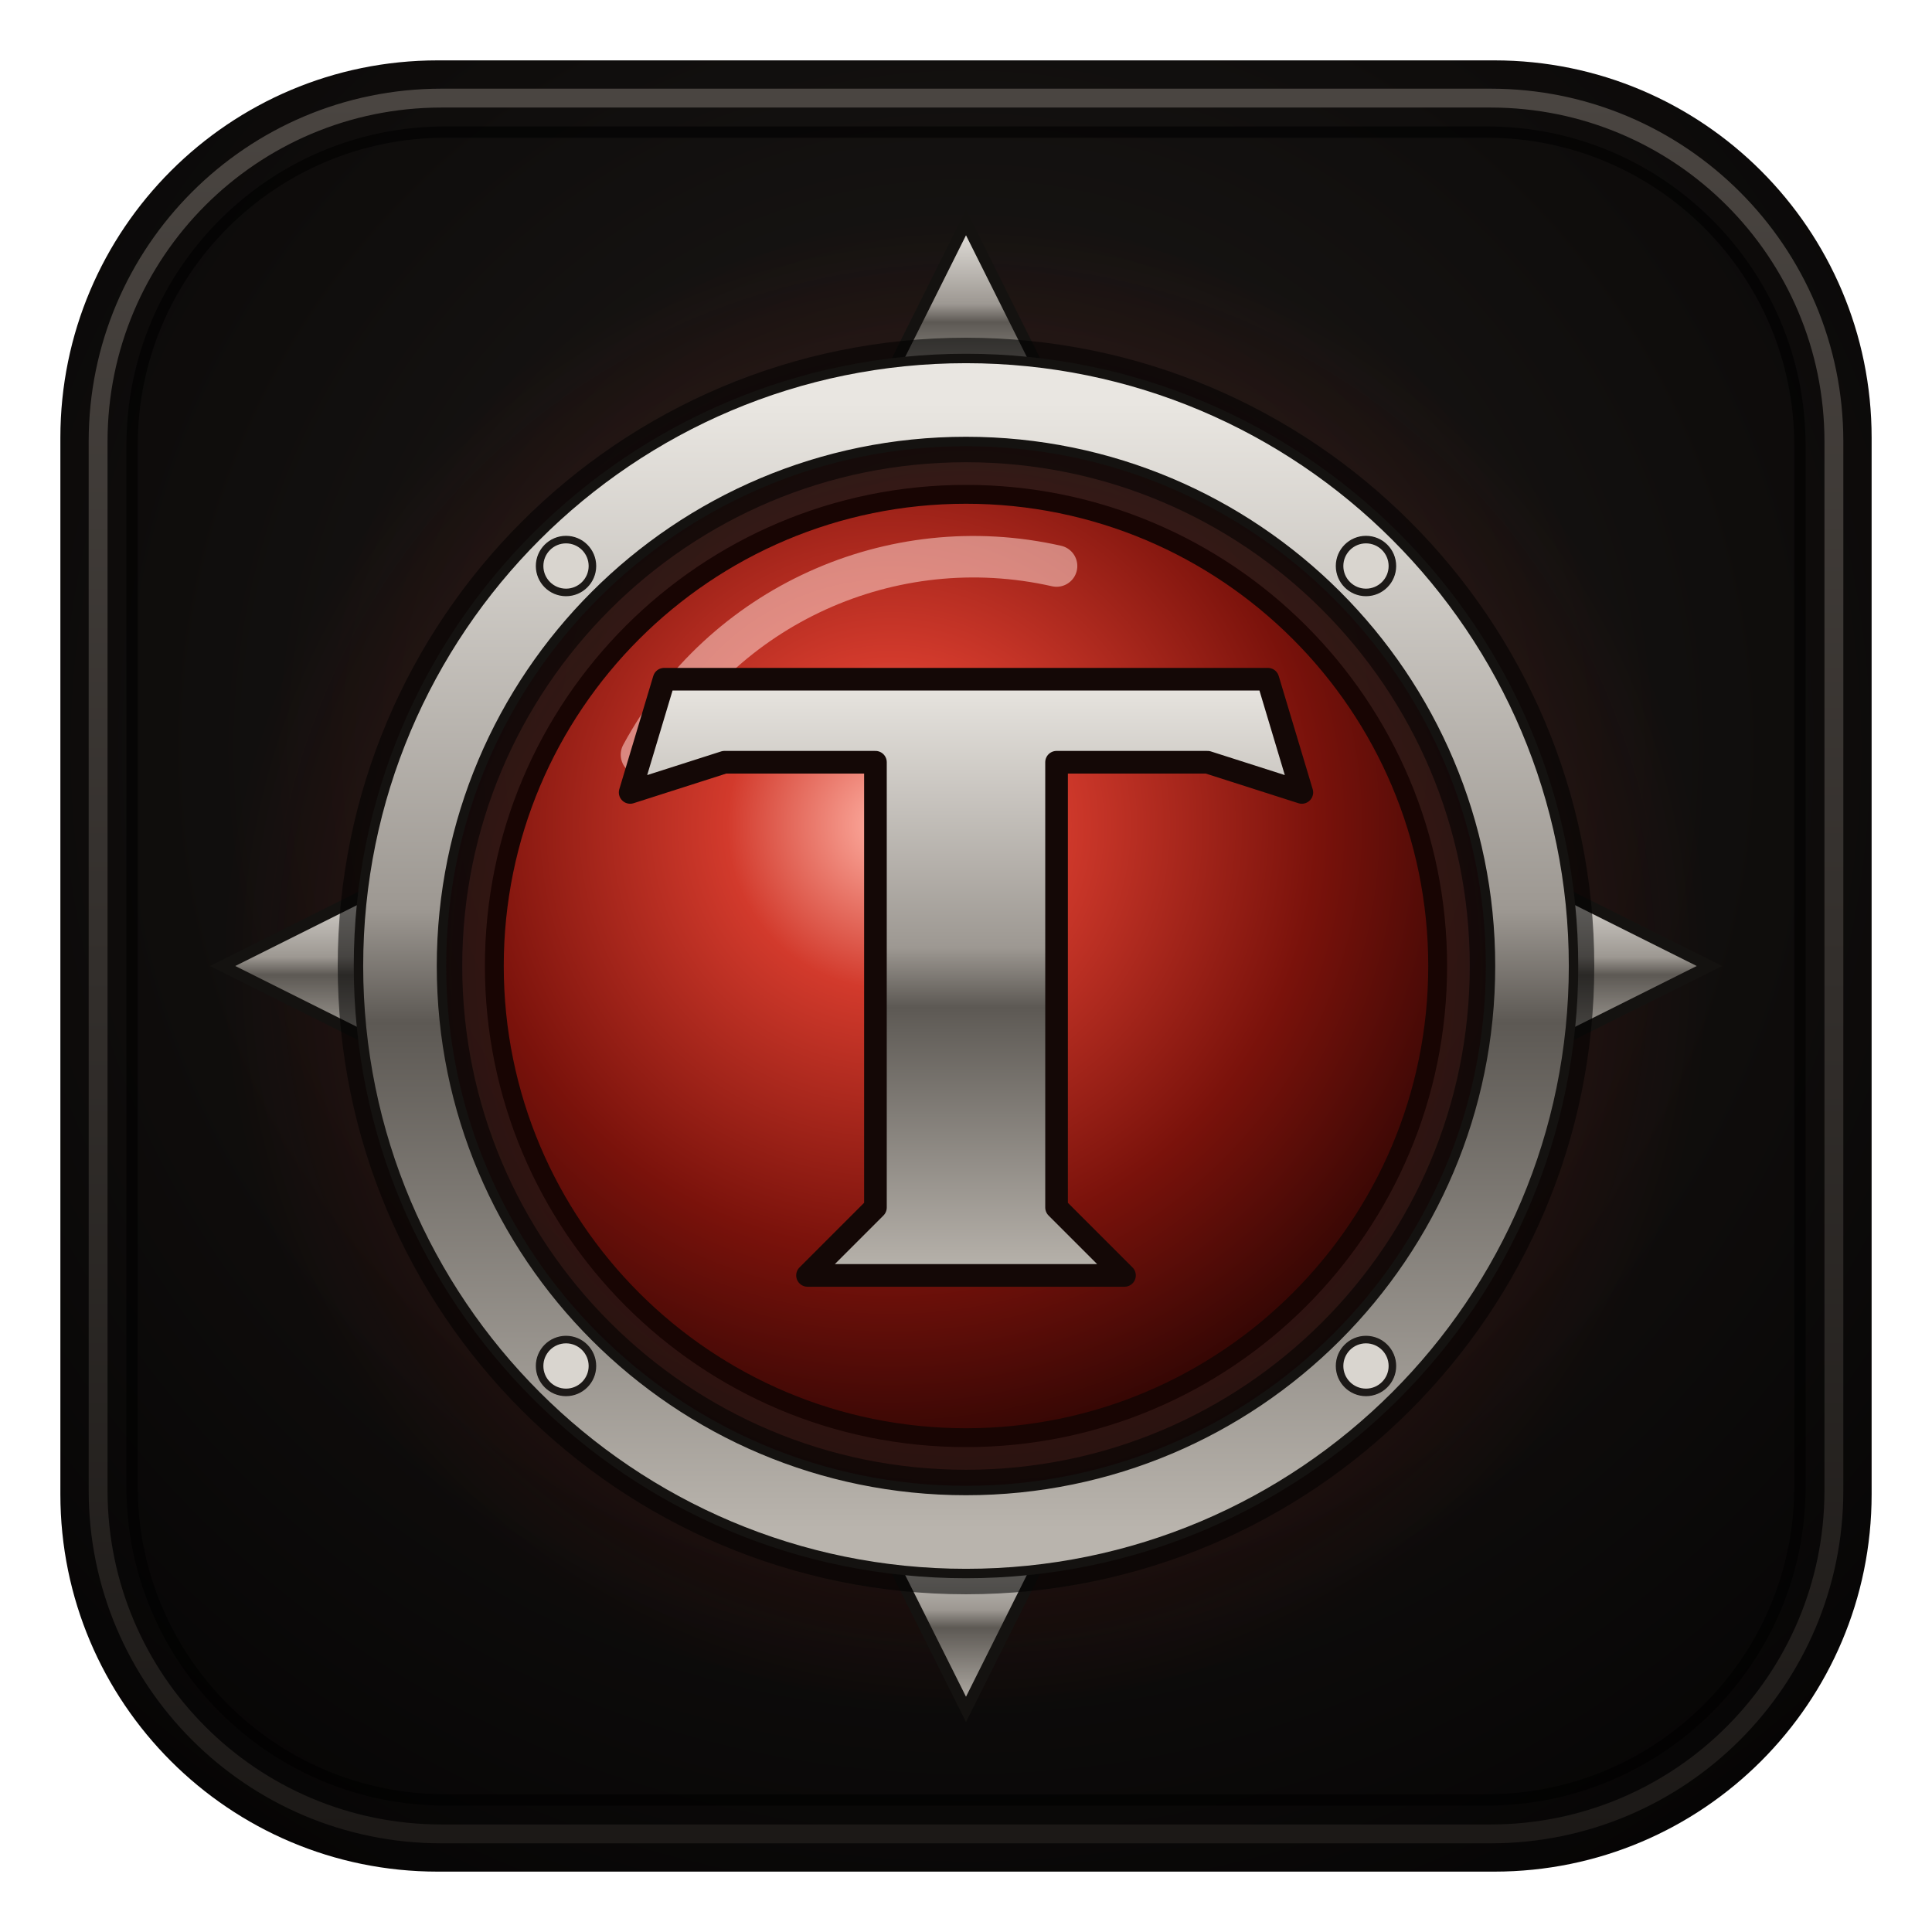
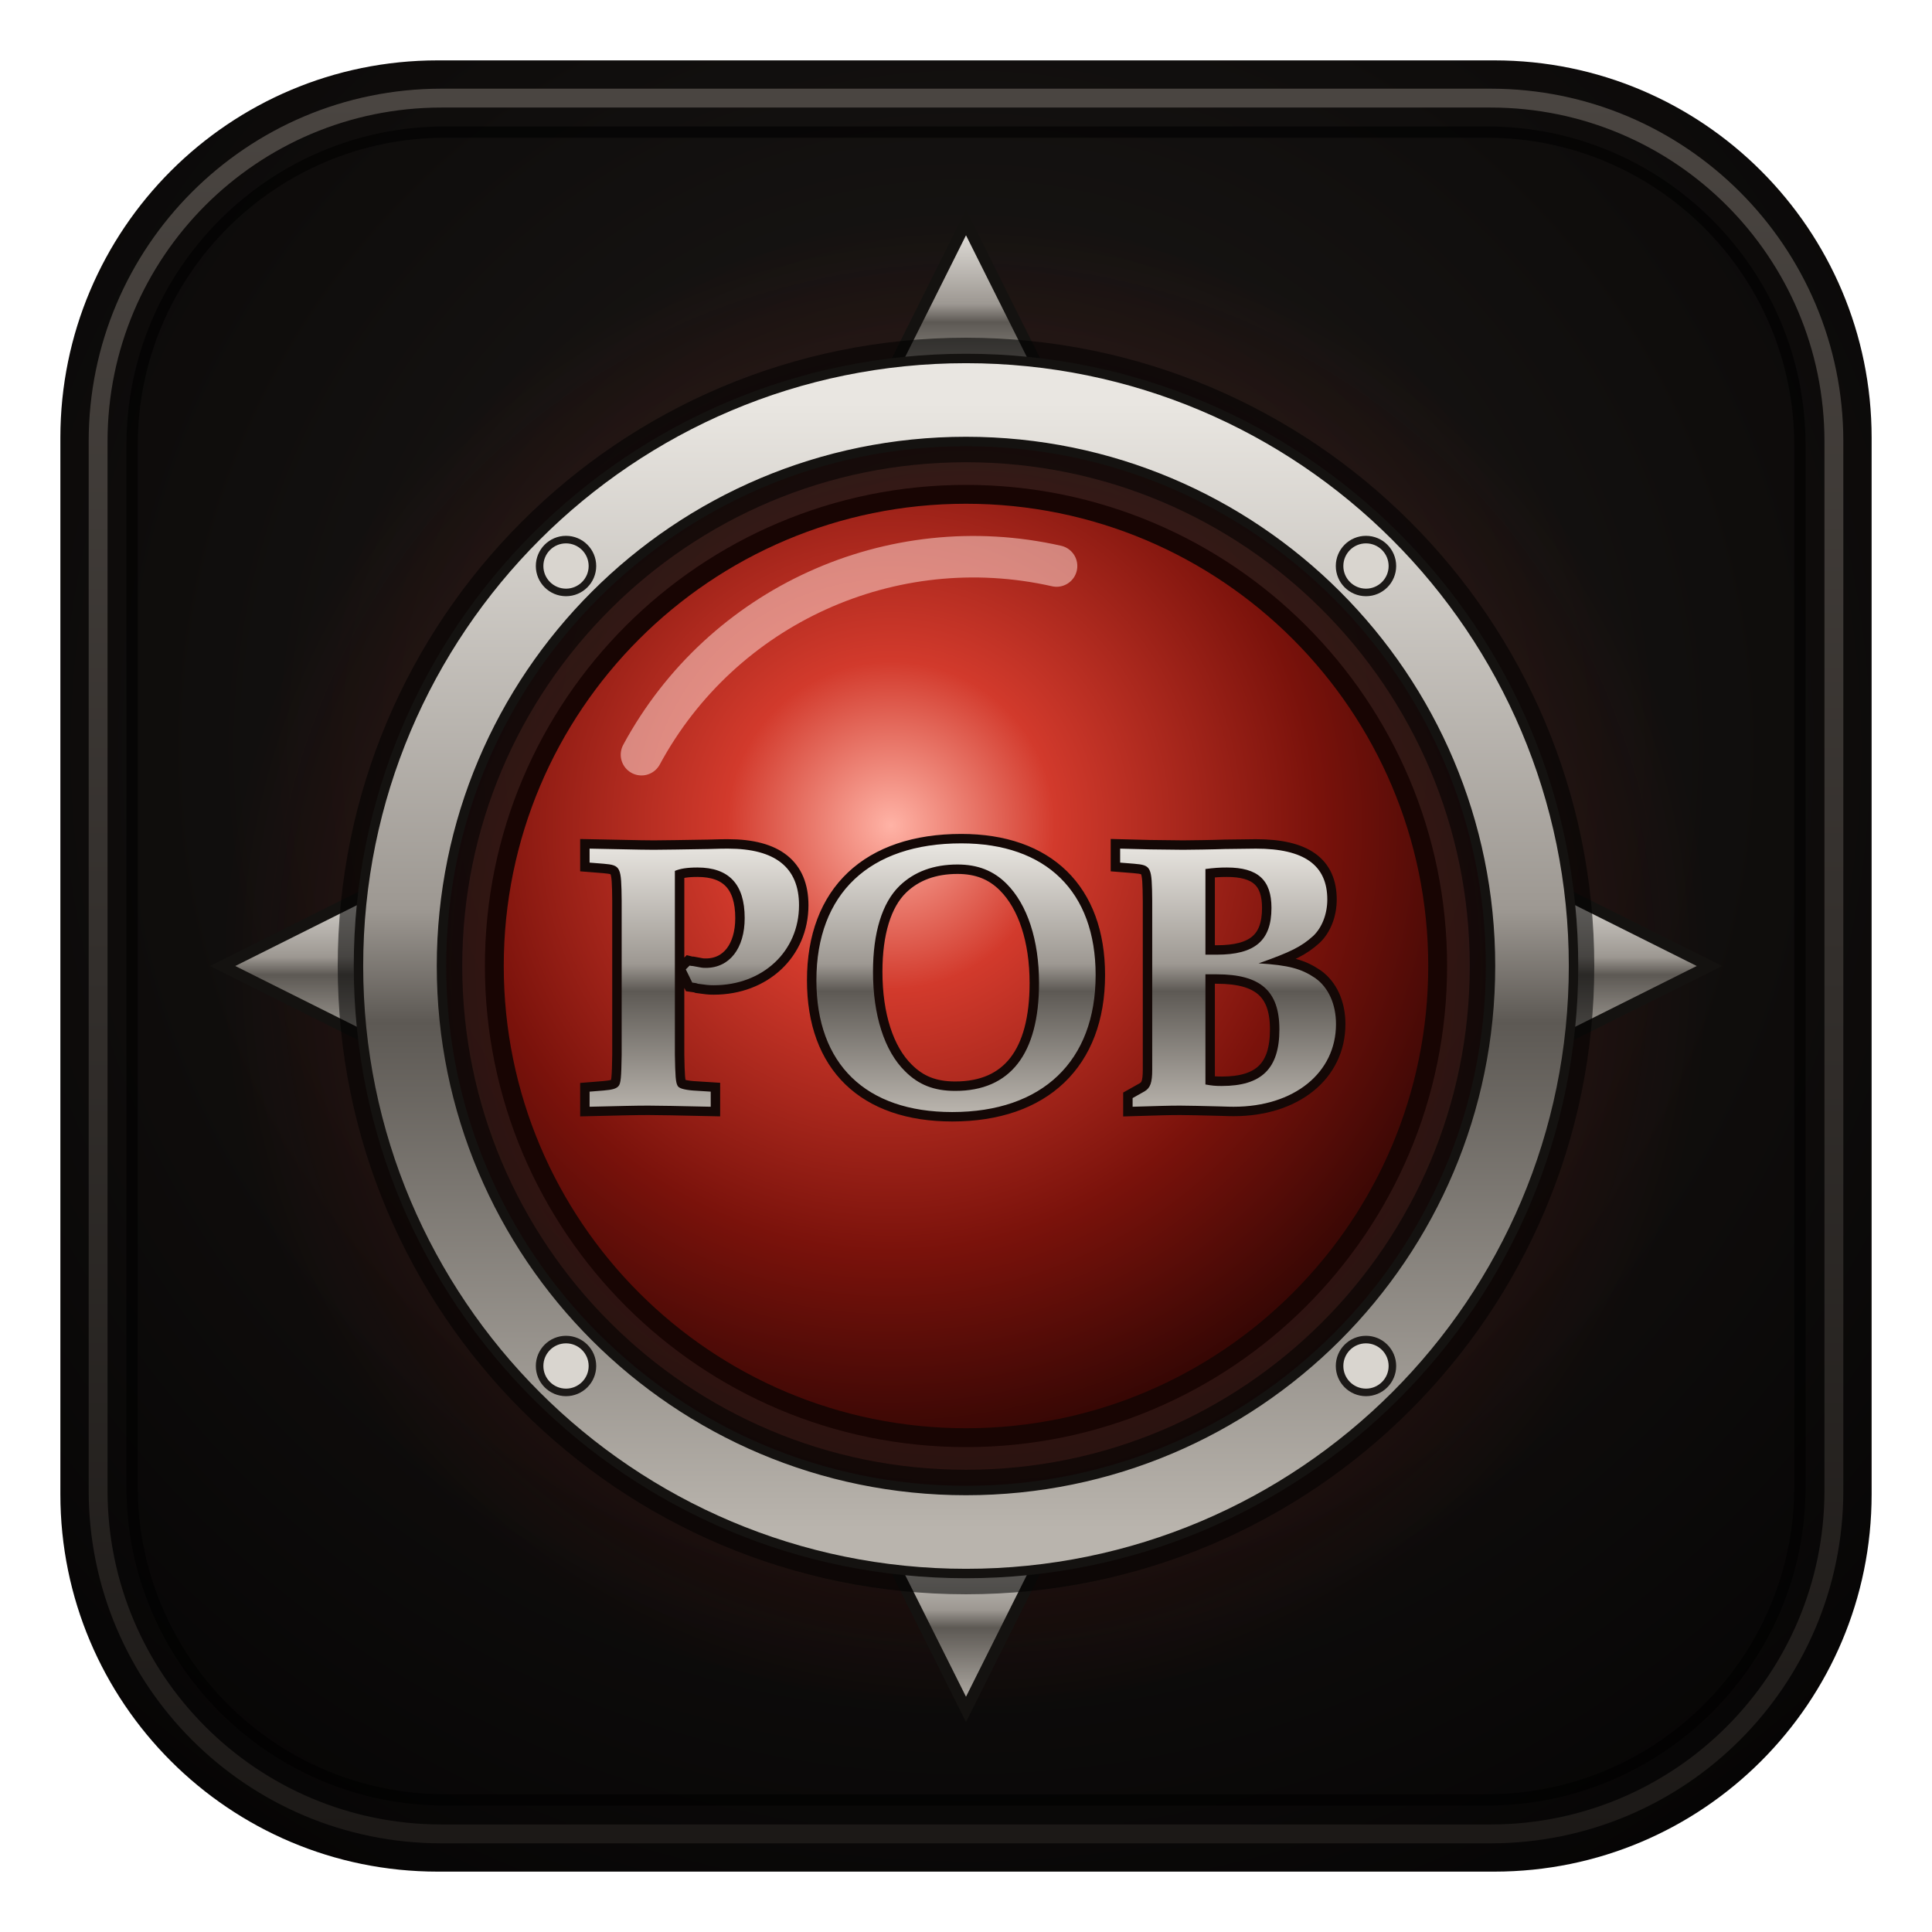
<svg xmlns="http://www.w3.org/2000/svg" viewBox="0 0 1024 1024">
  <defs>
    <radialGradient id="stone" cx="50%" cy="38%" r="75%">
      <stop offset="0" stop-color="#1f1c1a" />
      <stop offset=".6" stop-color="#0f0d0c" />
      <stop offset="1" stop-color="#050404" />
    </radialGradient>
    <linearGradient id="iron" x1="0" y1="0" x2="0" y2="1">
      <stop offset="0" stop-color="#e9e6e1" />
      <stop offset=".45" stop-color="#9d9892" />
      <stop offset=".55" stop-color="#5d5954" />
      <stop offset="1" stop-color="#b9b4ad" />
    </linearGradient>
    <linearGradient id="ironDark" x1="0" y1="0" x2="0" y2="1">
      <stop offset="0" stop-color="#4a4541" />
      <stop offset="1" stop-color="#1c1917" />
    </linearGradient>
    <radialGradient id="gem" cx="42%" cy="35%" r="70%">
      <stop offset="0" stop-color="#ffb3a6" />
      <stop offset=".25" stop-color="#d23a2c" />
      <stop offset=".65" stop-color="#7a120b" />
      <stop offset="1" stop-color="#2a0503" />
    </radialGradient>
    <radialGradient id="glow" cx="50%" cy="50%" r="50%">
      <stop offset="0" stop-color="#c0281c" stop-opacity=".45" />
      <stop offset="1" stop-color="#c0281c" stop-opacity="0" />
    </radialGradient>
  </defs>
  <rect x="32" y="32" width="960" height="960" rx="200" fill="url(#stone)" />
  <rect x="52" y="52" width="920" height="920" rx="182" fill="none" stroke="url(#ironDark)" stroke-width="10" />
  <rect x="70" y="70" width="884" height="884" rx="166" fill="none" stroke="#000" stroke-opacity=".6" stroke-width="6" />
  <circle cx="512" cy="512" r="400" fill="url(#glow)" />
  <g fill="url(#iron)" stroke="#141210" stroke-width="6">
    <path d="M512 118 L560 214 L464 214 Z" />
    <path d="M512 906 L464 810 L560 810 Z" />
    <path d="M118 512 L214 464 L214 560 Z" />
    <path d="M906 512 L810 560 L810 464 Z" />
  </g>
  <circle cx="512" cy="512" r="300" fill="none" stroke="#000" stroke-width="66" stroke-opacity=".55" />
  <circle cx="512" cy="512" r="300" fill="none" stroke="url(#iron)" stroke-width="44" />
  <circle cx="512" cy="512" r="322" fill="none" stroke="#141210" stroke-width="5" />
  <circle cx="512" cy="512" r="278" fill="none" stroke="#141210" stroke-width="5" />
  <g fill="#d9d5cf" stroke="#1c1917" stroke-width="4">
    <circle cx="300" cy="300" r="14" />
    <circle cx="724" cy="300" r="14" />
    <circle cx="300" cy="724" r="14" />
    <circle cx="724" cy="724" r="14" />
  </g>
  <circle cx="512" cy="512" r="250" fill="url(#gem)" />
  <circle cx="512" cy="512" r="250" fill="none" stroke="#180503" stroke-width="10" />
  <path d="M340 400 A200 200 0 0 1 560 300" fill="none" stroke="#ffd6cf" stroke-opacity=".55" stroke-width="22" stroke-linecap="round" />
-   <g stroke="#140806" stroke-width="12" stroke-linejoin="round" fill="url(#iron)">
-     <path d="M352 360 H672 L690 420 L640 404 H560 V640 L596 676 H428 L464 640 V404 H384 L334 420 Z" />
-   </g>
+   <text x="512" y="586" text-anchor="middle" font-family="Palatino Linotype, Book Antiqua, Georgia, serif" font-weight="700" font-size="200" letter-spacing="-4" fill="url(#iron)" stroke="#140806" stroke-width="10" paint-order="stroke">POB</text>
</svg>
